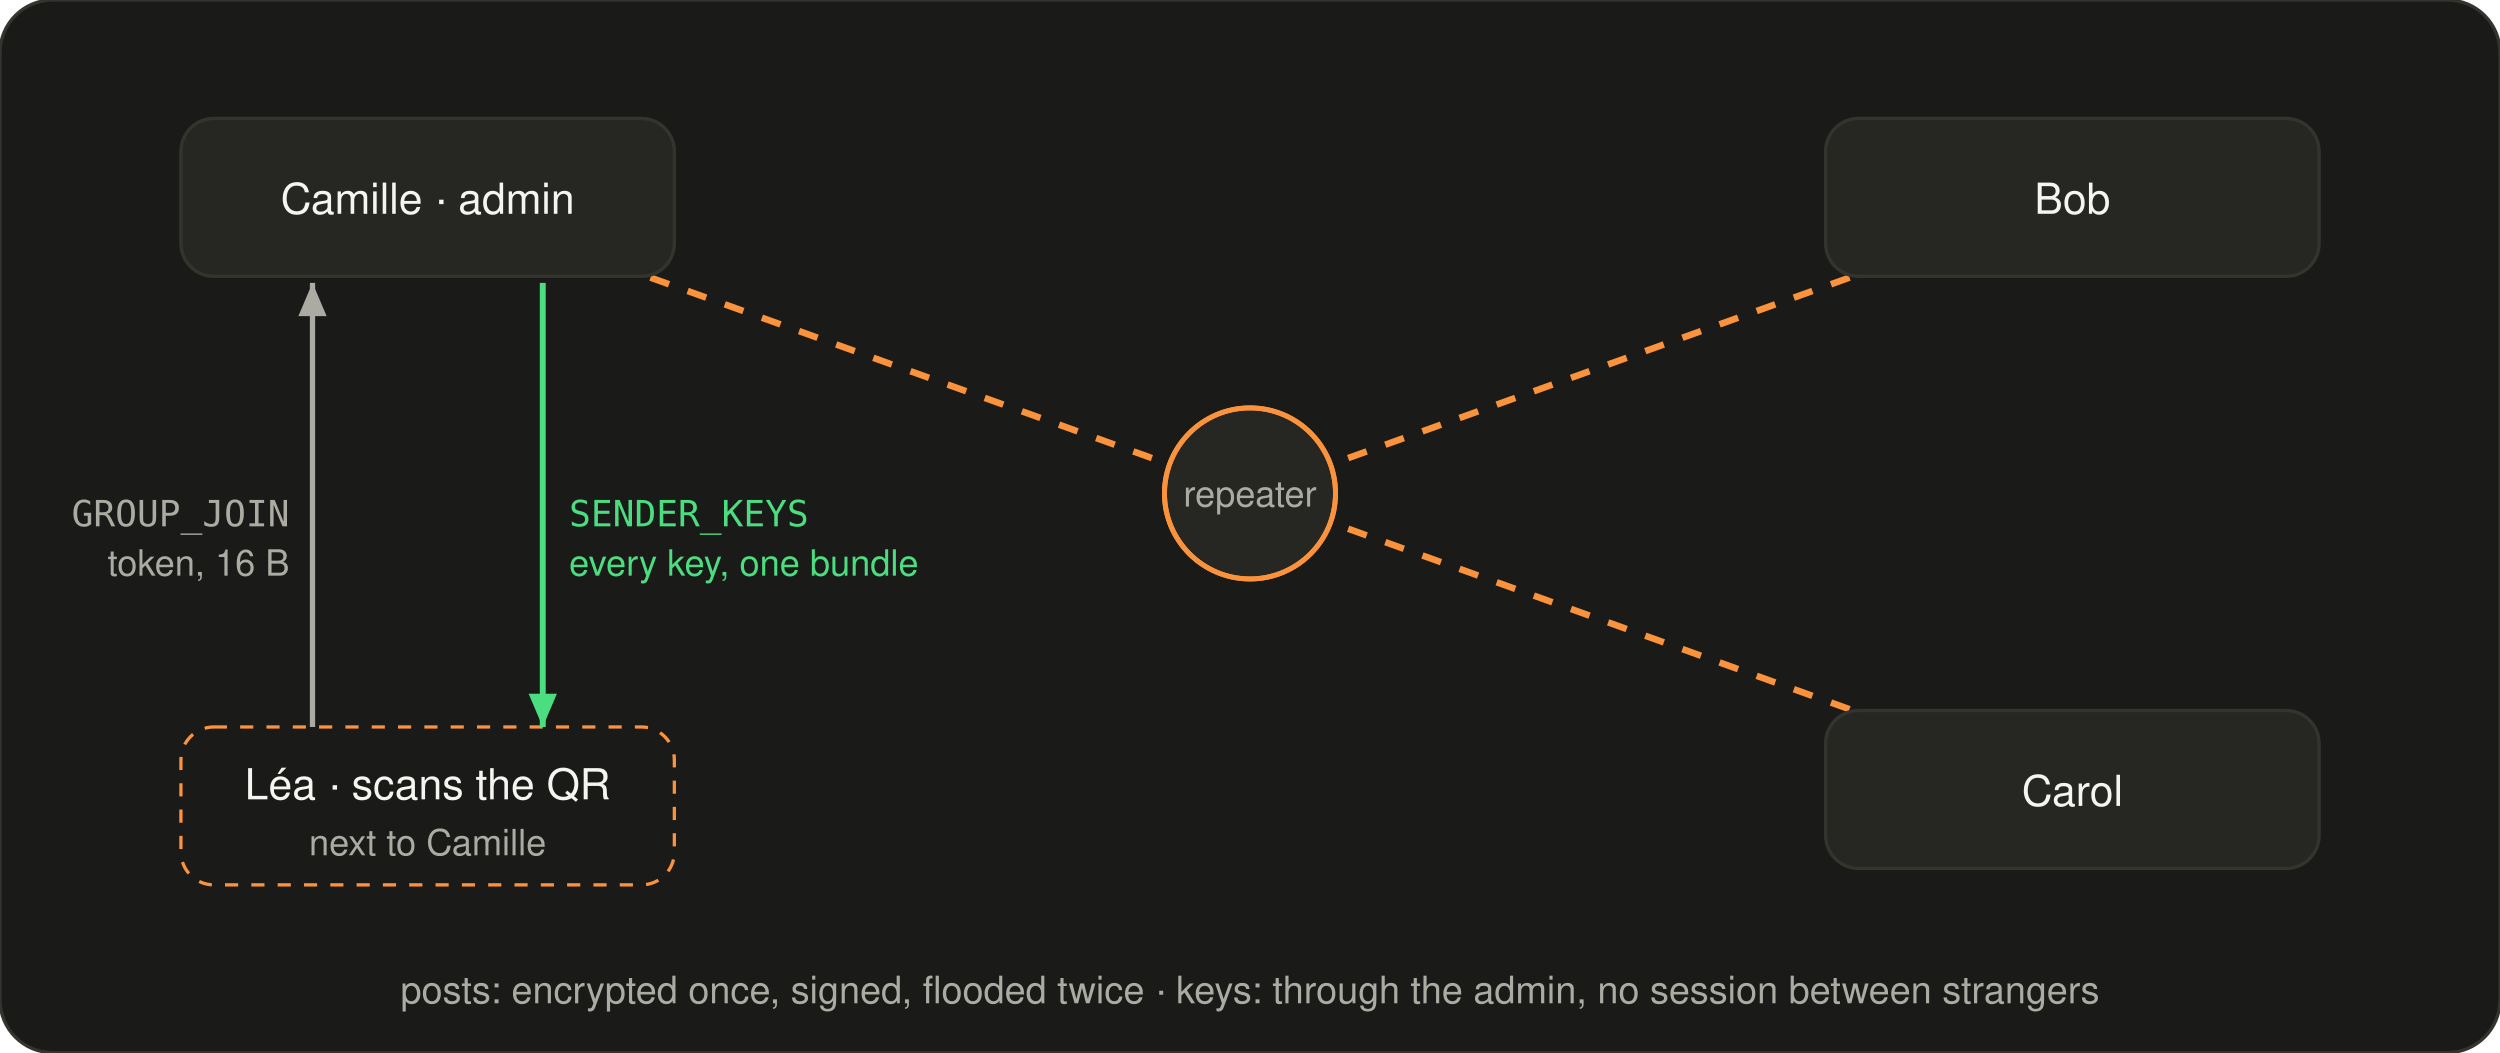
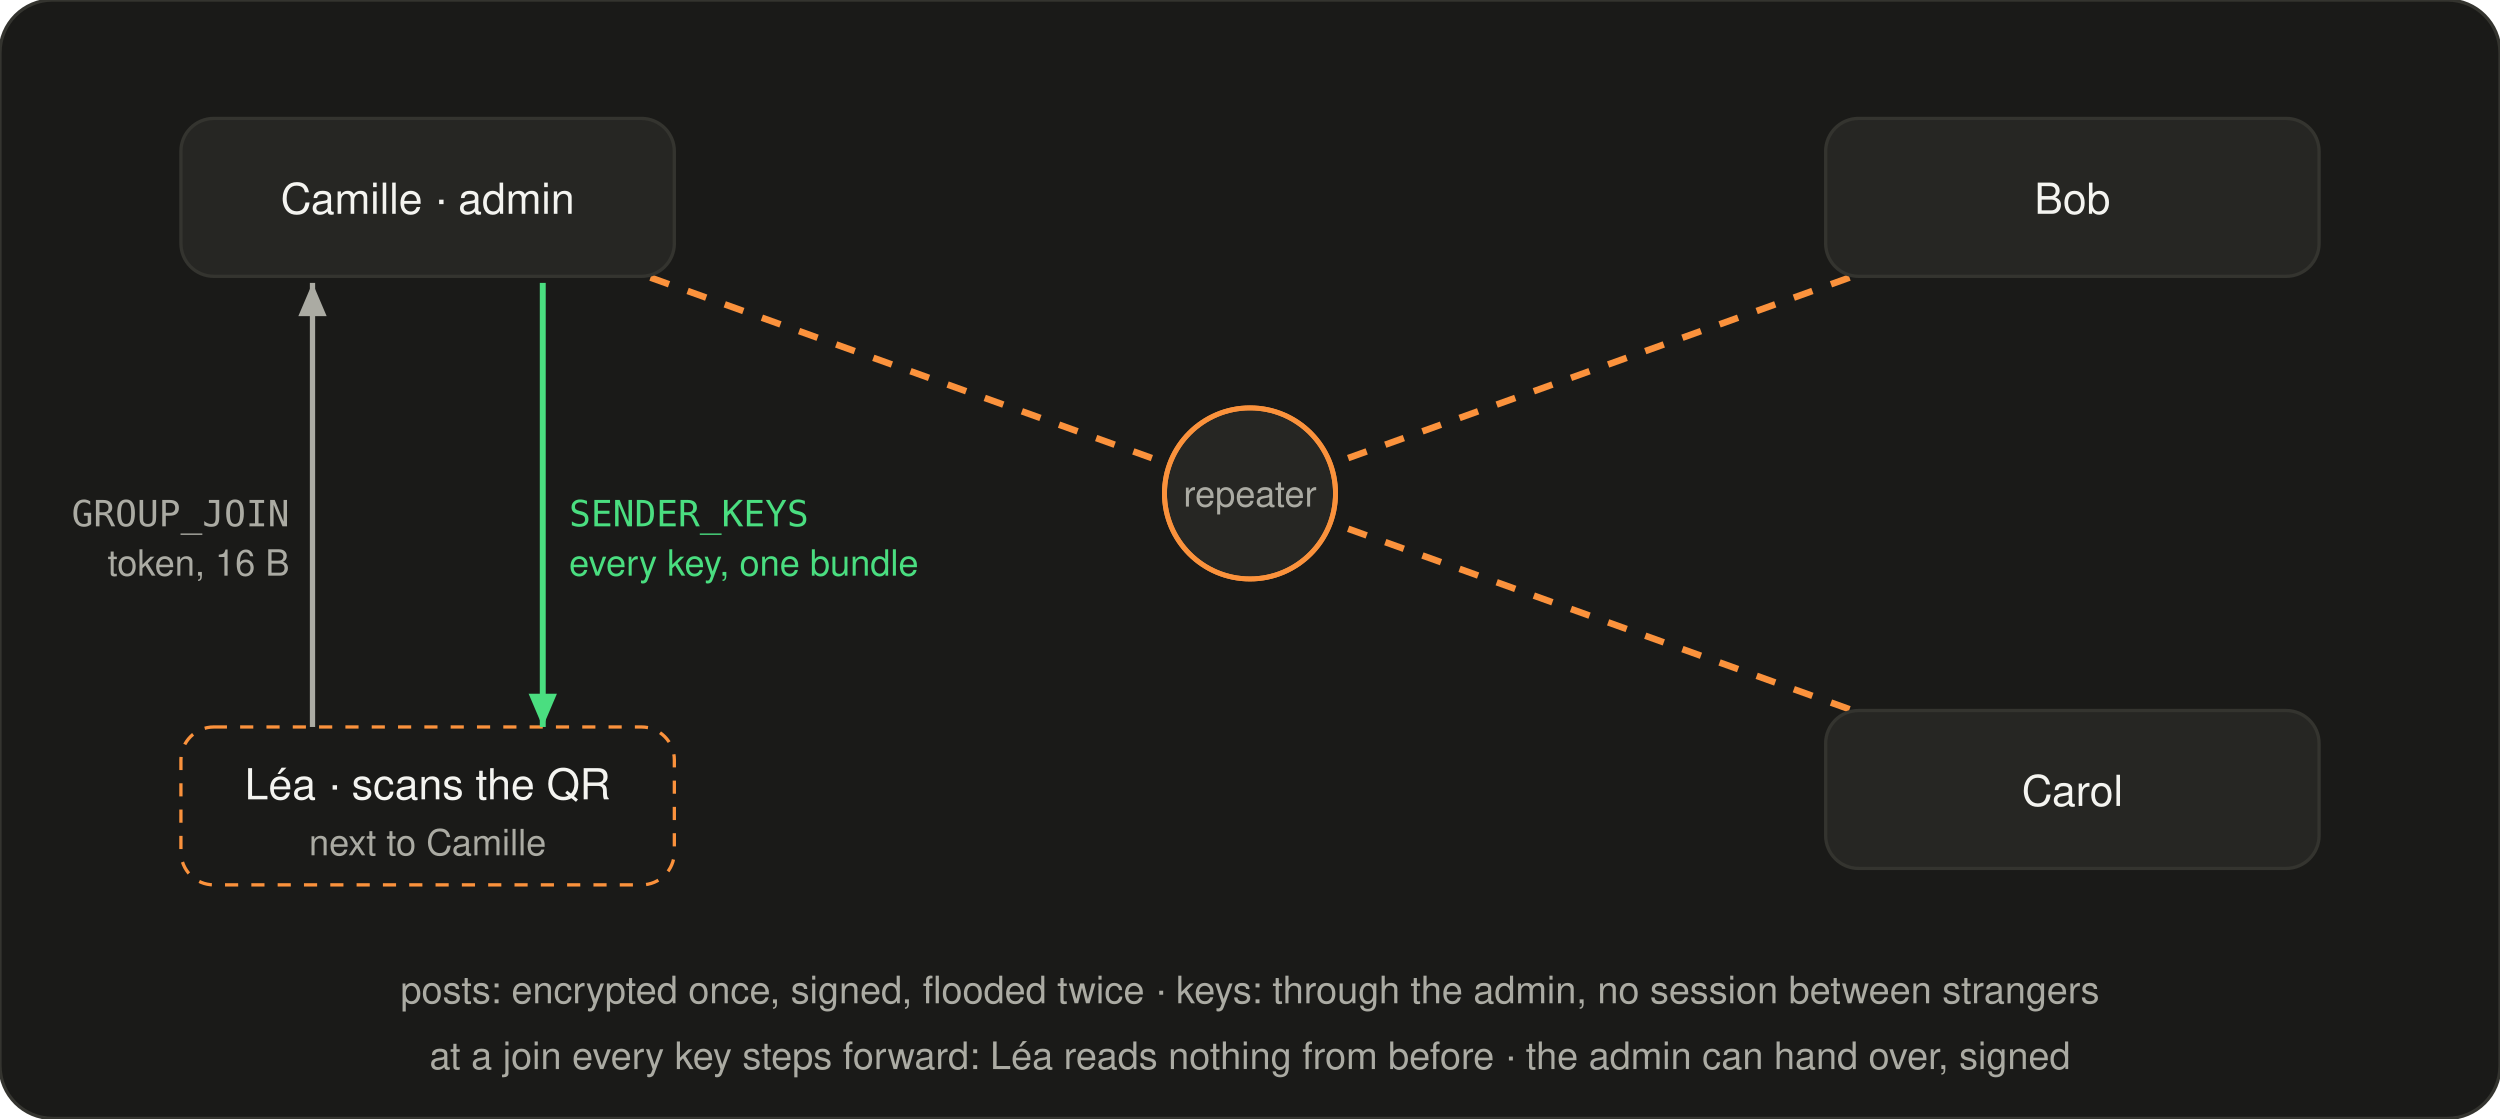
- <svg xmlns="http://www.w3.org/2000/svg" viewBox="0 0 760 320" width="760" height="320" role="img">
-   <rect width="760" height="320" rx="16" fill="#1A1A18" stroke="#34342F" />
+ <svg xmlns="http://www.w3.org/2000/svg" viewBox="0 0 760 340" width="760" height="340" role="img">
+   <rect width="760" height="340" rx="16" fill="#1A1A18" stroke="#34342F" />
  <line x1="130" y1="60" x2="380" y2="150" stroke="#FB923C" stroke-width="2" stroke-dasharray="6 6" />
  <line x1="630" y1="60" x2="380" y2="150" stroke="#FB923C" stroke-width="2" stroke-dasharray="6 6" />
  <line x1="630" y1="240" x2="380" y2="150" stroke="#FB923C" stroke-width="2" stroke-dasharray="6 6" />
  <circle cx="380" cy="150" r="26" fill="#262623" stroke="#34342F" />
  <text x="380" y="154" font-family="system-ui, -apple-system, 'Segoe UI', Helvetica, Arial, sans-serif" font-size="11" font-weight="400" fill="#ABABA3" text-anchor="middle">repeater</text>
  <circle cx="380" cy="150" r="26" fill="none" stroke="#FB923C" stroke-width="1.5">
    <animate attributeName="r" values="26;220" dur="3s" begin="0s" repeatCount="indefinite" />
    <animate attributeName="opacity" values="1;0" dur="3s" begin="0s" repeatCount="indefinite" />
  </circle>
  <circle cx="380" cy="150" r="26" fill="none" stroke="#FB923C" stroke-width="1.5">
    <animate attributeName="r" values="26;220" dur="3s" begin="0.6s" repeatCount="indefinite" />
    <animate attributeName="opacity" values="1;0" dur="3s" begin="0.6s" repeatCount="indefinite" />
  </circle>
  <rect x="55" y="36" width="150" height="48" rx="10" fill="#262623" stroke="#34342F" />
  <text x="130" y="65" font-family="system-ui, -apple-system, 'Segoe UI', Helvetica, Arial, sans-serif" font-size="13" font-weight="500" fill="#F4F4F0" text-anchor="middle">Camille · admin</text>
  <rect x="555" y="36" width="150" height="48" rx="10" fill="#262623" stroke="#34342F" />
  <text x="630" y="65" font-family="system-ui, -apple-system, 'Segoe UI', Helvetica, Arial, sans-serif" font-size="13" font-weight="500" fill="#F4F4F0" text-anchor="middle">Bob</text>
  <rect x="555" y="216" width="150" height="48" rx="10" fill="#262623" stroke="#34342F" />
  <text x="630" y="245" font-family="system-ui, -apple-system, 'Segoe UI', Helvetica, Arial, sans-serif" font-size="13" font-weight="500" fill="#F4F4F0" text-anchor="middle">Carol</text>
  <rect x="55" y="221" width="150" height="48" rx="10" fill="#1A1A18" stroke="#FB923C" stroke-dasharray="4 4" />
  <text x="130" y="243" font-family="system-ui, -apple-system, 'Segoe UI', Helvetica, Arial, sans-serif" font-size="13" font-weight="500" fill="#F4F4F0" text-anchor="middle">Léa · scans the QR</text>
  <text x="130" y="260" font-family="system-ui, -apple-system, 'Segoe UI', Helvetica, Arial, sans-serif" font-size="11" font-weight="400" fill="#ABABA3" text-anchor="middle">next to Camille</text>
  <line x1="95" y1="221" x2="95" y2="86" stroke="#ABABA3" stroke-width="1.6" />
  <path d="M95 86 L99.3 96.1 L90.7 96.1 Z" fill="#ABABA3" />
  <text x="88" y="160" font-family="ui-monospace, SFMono-Regular, Menlo, Consolas, monospace" font-size="11" font-weight="400" fill="#ABABA3" text-anchor="end">GROUP_JOIN</text>
  <text x="88" y="175" font-family="system-ui, -apple-system, 'Segoe UI', Helvetica, Arial, sans-serif" font-size="11" font-weight="400" fill="#ABABA3" text-anchor="end">token, 16 B</text>
  <line x1="165" y1="86" x2="165" y2="221" stroke="#4ADE80" stroke-width="1.8" />
  <path d="M165 221 L160.7 210.9 L169.3 210.9 Z" fill="#4ADE80" />
  <text x="173" y="160" font-family="ui-monospace, SFMono-Regular, Menlo, Consolas, monospace" font-size="11" font-weight="400" fill="#4ADE80" text-anchor="start">SENDER_KEYS</text>
  <text x="173" y="175" font-family="system-ui, -apple-system, 'Segoe UI', Helvetica, Arial, sans-serif" font-size="11" font-weight="400" fill="#4ADE80" text-anchor="start">every key, one bundle</text>
  <text x="380" y="305" font-family="system-ui, -apple-system, 'Segoe UI', Helvetica, Arial, sans-serif" font-size="11.5" font-weight="400" fill="#ABABA3" text-anchor="middle">posts: encrypted once, signed, flooded twice · keys: through the admin, no session between strangers</text>
+   <text x="380" y="325" font-family="system-ui, -apple-system, 'Segoe UI', Helvetica, Arial, sans-serif" font-size="11.5" font-weight="400" fill="#ABABA3" text-anchor="middle">at a join every key steps forward: Léa reads nothing from before · the admin can hand over, signed</text>
</svg>
